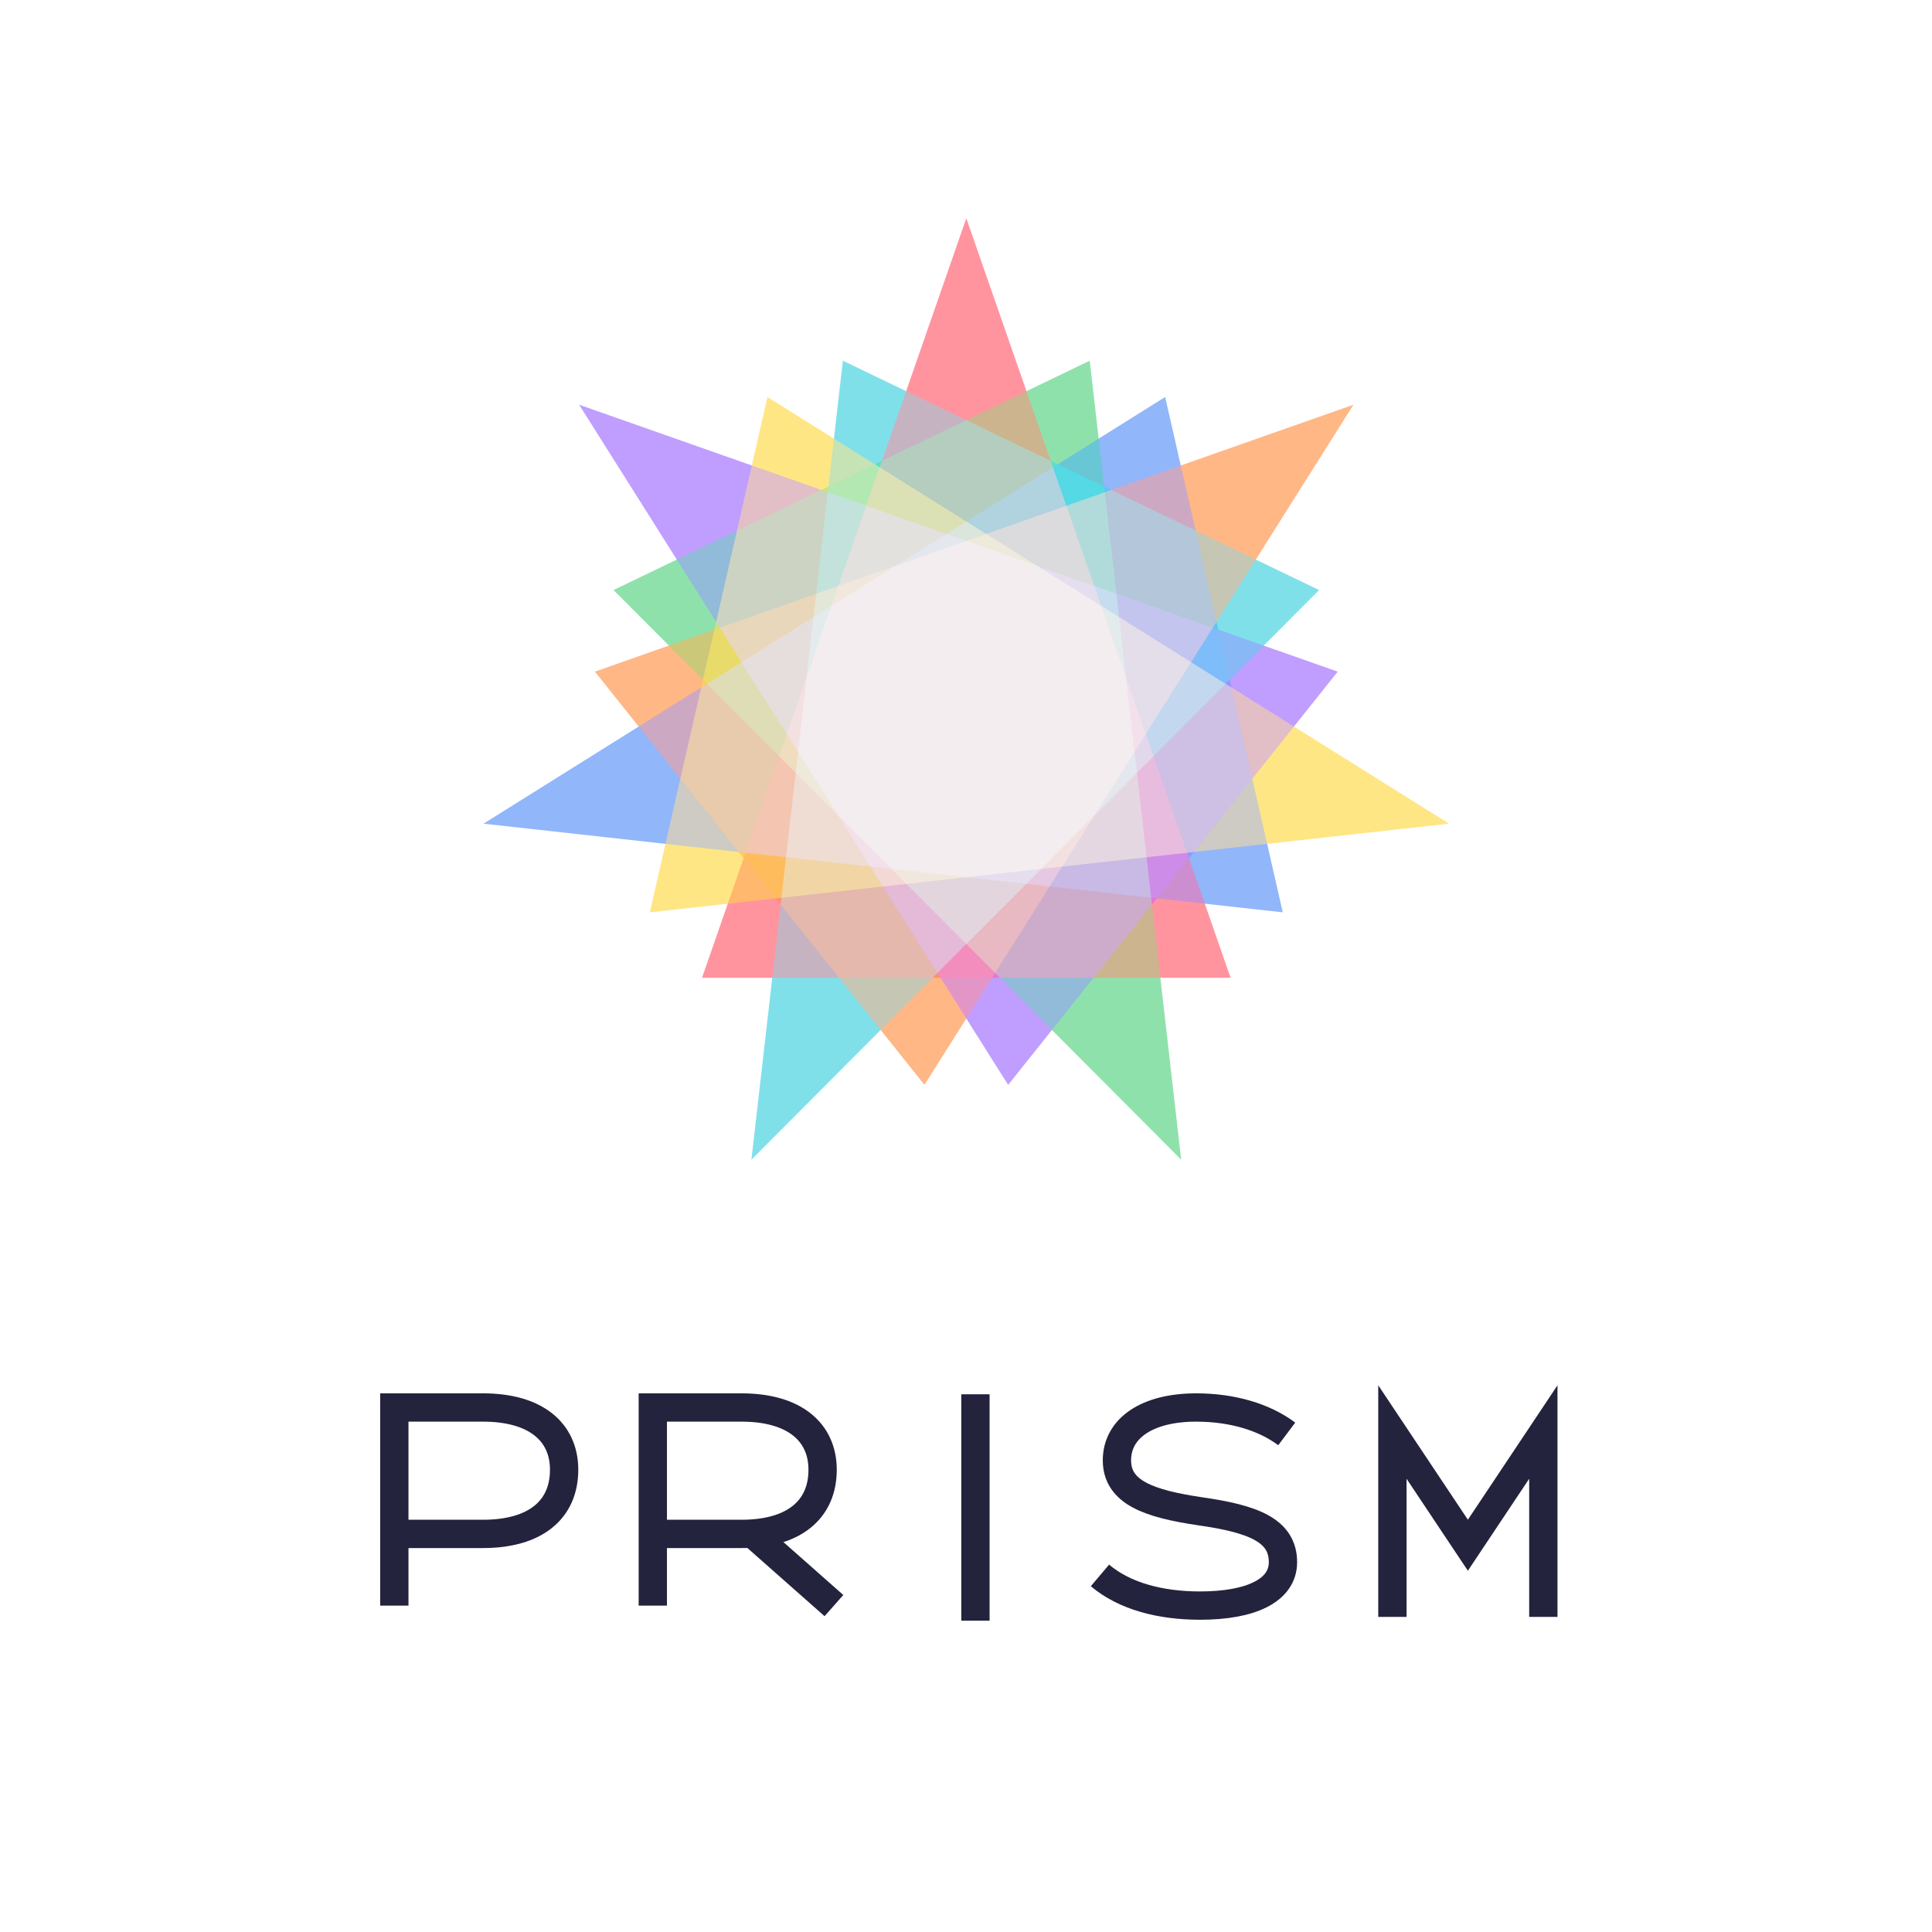
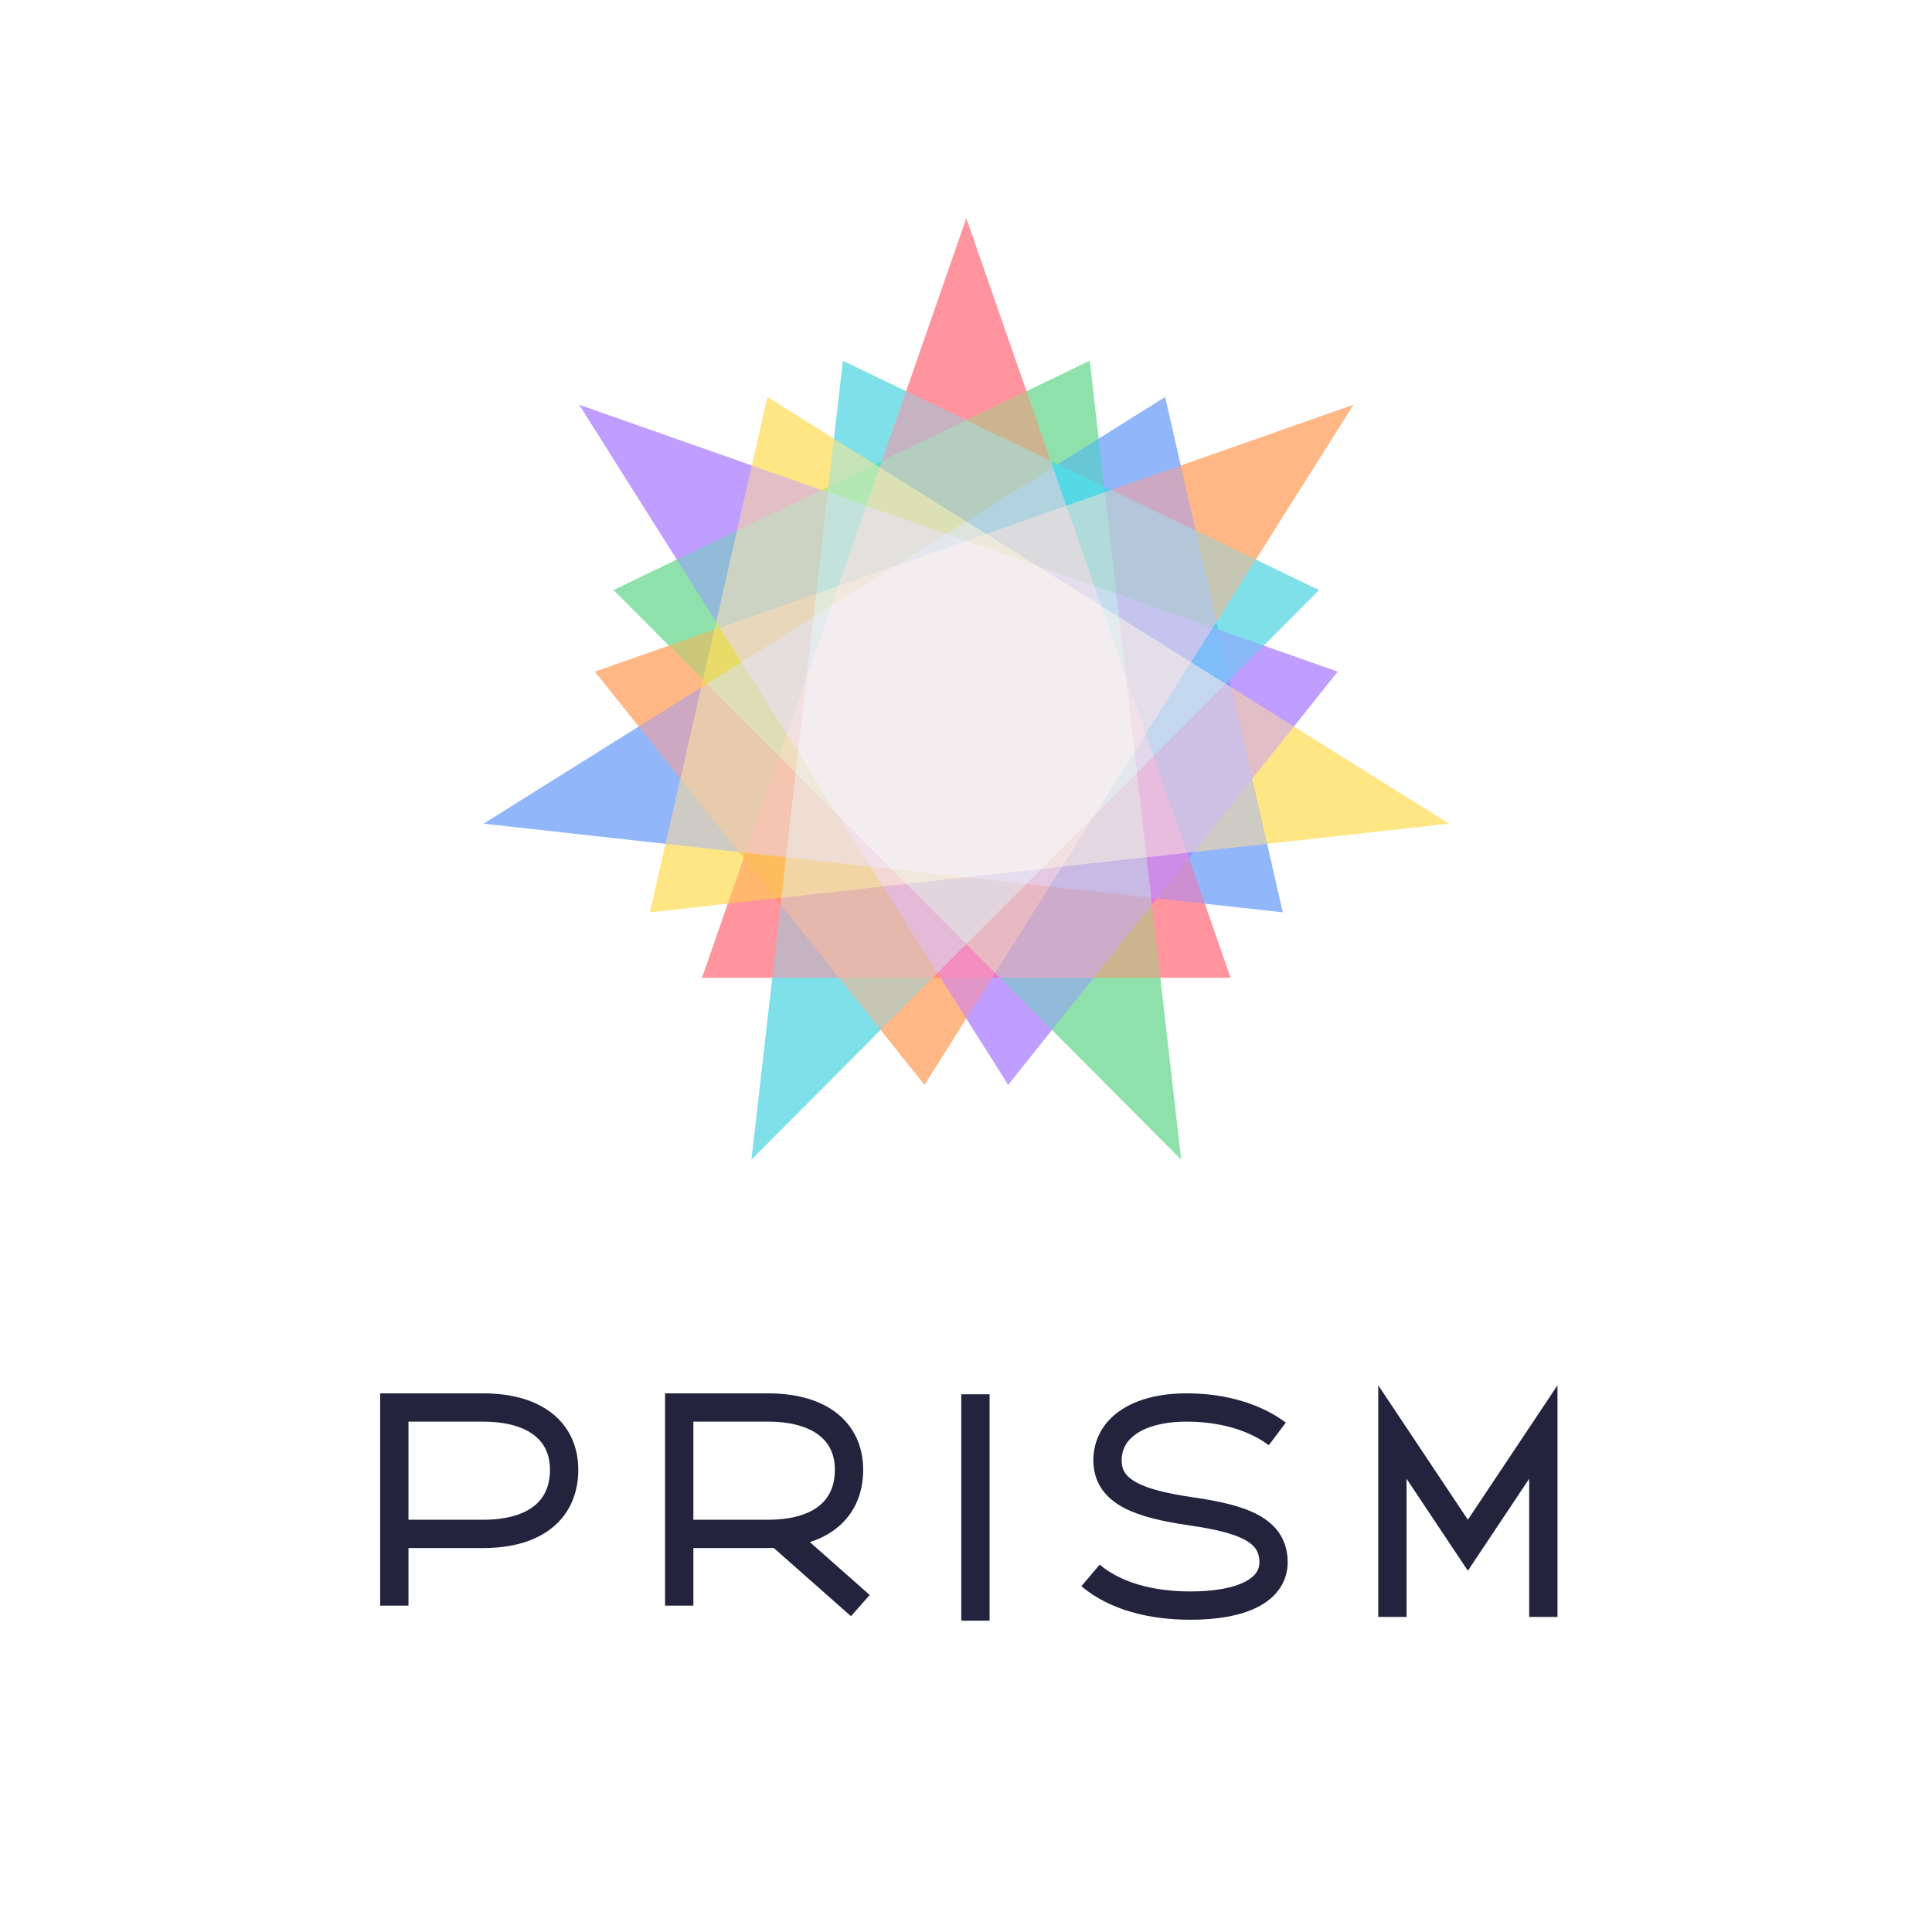
<svg xmlns="http://www.w3.org/2000/svg" width="1024" height="1024" viewBox="0 0 1024 1024" role="img" aria-labelledby="title desc">
  <defs>
    <g id="prism-rosette" style="isolation:isolate">
      <path d="M512 126 L718 718 L306 718 Z" fill="#FF3B4E" fill-opacity=".54" style="mix-blend-mode:screen" />
      <path d="M512 126 L718 718 L306 718 Z" fill="#FF7A21" fill-opacity=".54" style="mix-blend-mode:screen" transform="rotate(51.4286 512 512)" />
      <path d="M512 126 L718 718 L306 718 Z" fill="#FFD21F" fill-opacity=".54" style="mix-blend-mode:screen" transform="rotate(102.8571 512 512)" />
      <path d="M512 126 L718 718 L306 718 Z" fill="#31C967" fill-opacity=".54" style="mix-blend-mode:screen" transform="rotate(154.2857 512 512)" />
      <path d="M512 126 L718 718 L306 718 Z" fill="#16C7D9" fill-opacity=".54" style="mix-blend-mode:screen" transform="rotate(205.7143 512 512)" />
      <path d="M512 126 L718 718 L306 718 Z" fill="#3478F6" fill-opacity=".54" style="mix-blend-mode:screen" transform="rotate(257.1429 512 512)" />
      <path d="M512 126 L718 718 L306 718 Z" fill="#8A4DFF" fill-opacity=".54" style="mix-blend-mode:screen" transform="rotate(308.5714 512 512)" />
    </g>
  </defs>
  <use href="#prism-rosette" transform="translate(164 30) scale(.68)" />
  <g fill="none" stroke="#24233D" stroke-width="15" stroke-linecap="butt" stroke-linejoin="miter">
    <path d="M209 851 V746 H256 C284 746 299 759 299 779 C299 800 284 813 256 813 H209" />
-     <path d="M346 851 V746 H393 C421 746 436 759 436 779 C436 800 421 813 393 813 H346" />
-     <path d="M399 813 L442 851" />
+     <path d="M360 851 V746 H407 C435 746 450 759 450 779 C450 800 435 813 407 813 H360" />
+     <path d="M413 813 L456 851" />
    <path d="M517 739 V859" />
-     <path d="M682 760 C670 751 653 746 634 746 C608 746 592 757 592 774 C592 791 609 797 636 801 C664 805 680 811 680 828 C680 843 663 851 636 851 C615 851 596 846 583 835" />
+     <path d="M677 760 C665 751 648 746 629 746 C603 746 587 757 587 774 C587 791 604 797 631 801 C659 805 675 811 675 828 C675 843 658 851 631 851 C610 851 591 846 578 835" />
    <path d="M738 857 V759 L778 819 L818 759 V857" />
  </g>
</svg>
